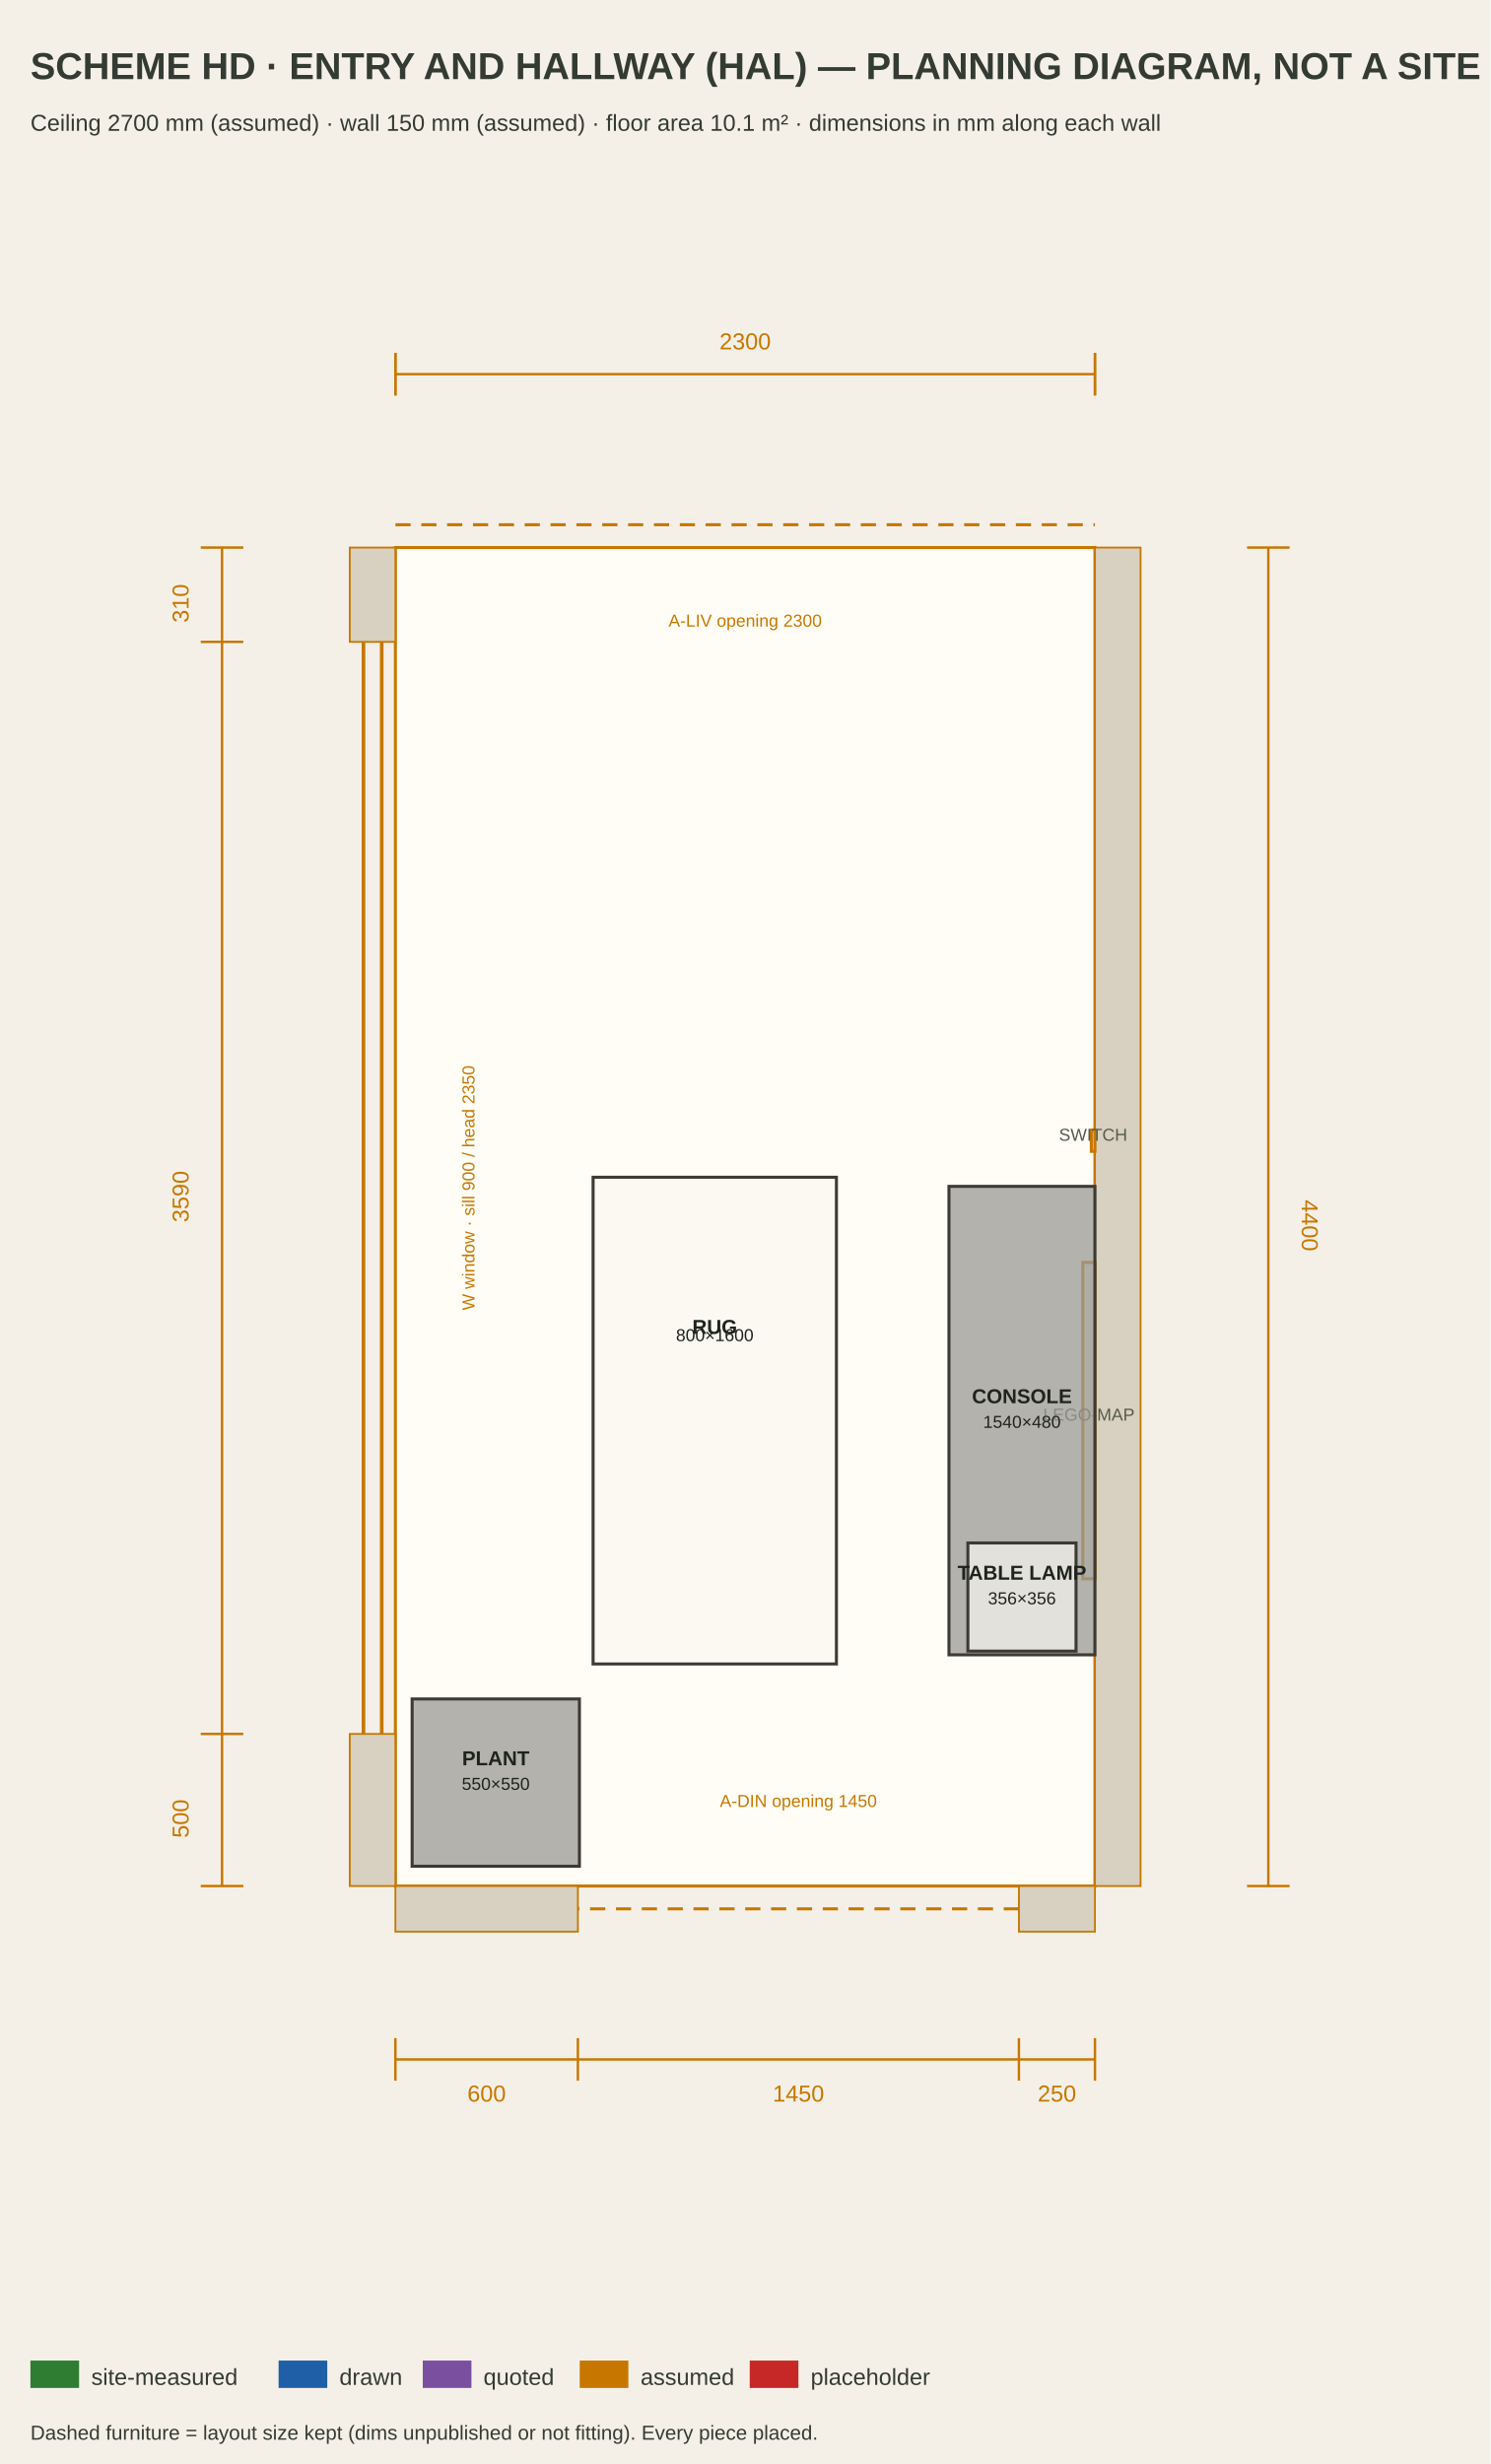
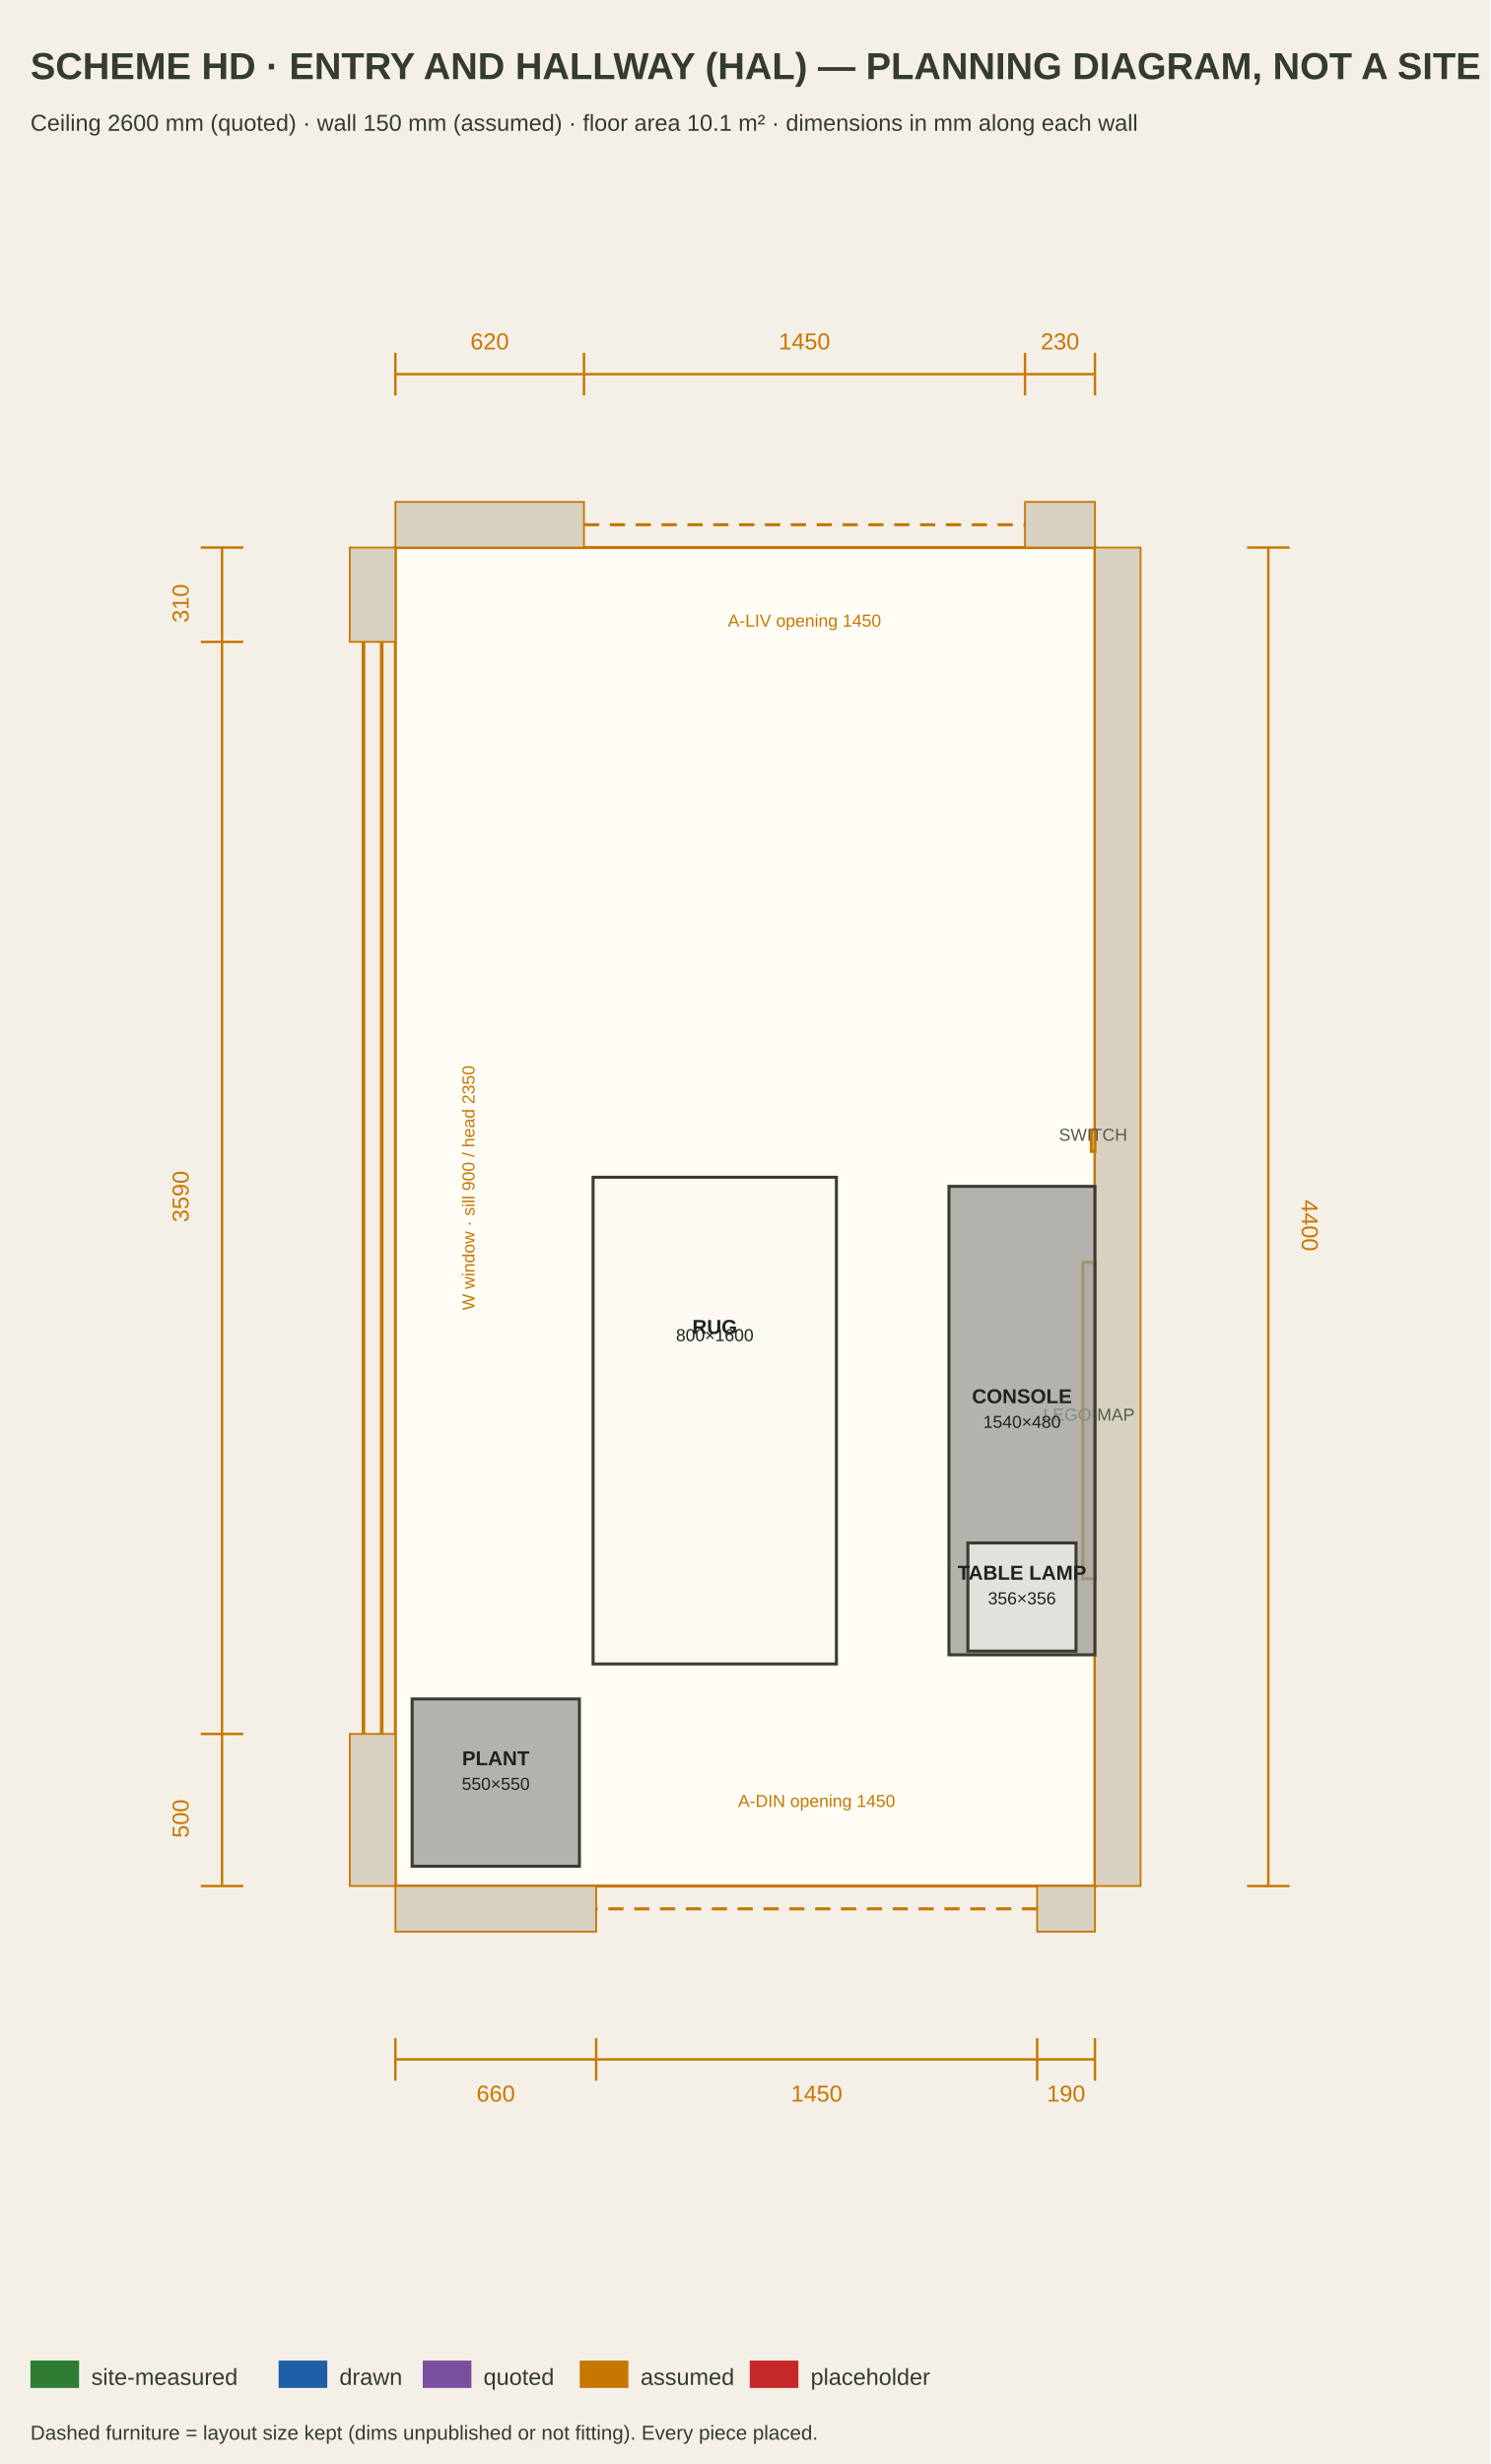
<svg xmlns="http://www.w3.org/2000/svg" viewBox="-1300 -1800 4900 8100" width="100%" height="100%" role="img" aria-label="Scheme HD Entry and hallway planning diagram">
  <rect x="-1300" y="-1800" width="4900" height="8100" fill="#f5f0e7" />
  <g font-family="Arial,sans-serif">
    <polygon points="0.0,0.0 2300.0,0.0 2300.0,4400.0 0.0,4400.0" fill="#fffdf6" stroke="#c77700" stroke-width="10" />
+     <polygon points="0.0,0.0 620.0,0.0 620.0,-150.0 0.0,-150.0" fill="#d8d0c0" stroke="#c77700" stroke-width="6" />
+     <polygon points="2070.0,0.0 2300.0,0.0 2300.0,-150.0 2070.0,-150.0" fill="#d8d0c0" stroke="#c77700" stroke-width="6" />
    <line x1="0.0" y1="-570.0" x2="2300.0" y2="-570.0" stroke="#c77700" stroke-width="8" />
    <line x1="0.0" y1="-500.0" x2="0.0" y2="-640.0" stroke="#c77700" stroke-width="8" />
-     <line x1="0.0" y1="-500.0" x2="0.0" y2="-640.0" stroke="#c77700" stroke-width="8" />
+     <line x1="620.0" y1="-500.0" x2="620.0" y2="-640.0" stroke="#c77700" stroke-width="8" />
+     <line x1="2070.0" y1="-500.0" x2="2070.0" y2="-640.0" stroke="#c77700" stroke-width="8" />
    <line x1="2300.0" y1="-500.0" x2="2300.0" y2="-640.0" stroke="#c77700" stroke-width="8" />
-     <line x1="2300.0" y1="-500.0" x2="2300.0" y2="-640.0" stroke="#c77700" stroke-width="8" />
-     <text x="1150.0" y="-651.5" text-anchor="middle" font-size="76.0" font-weight="normal" fill="#c77700" transform="rotate(0.0 1150.0 -651.5)">2300</text>
-     <line x1="0.0" y1="-75.0" x2="2300.0" y2="-75.0" stroke="#c77700" stroke-width="10" stroke-dasharray="50 35" />
-     <text x="1150.0" y="260.0" text-anchor="middle" font-size="57.0" font-weight="normal" fill="#c77700" transform="rotate(0.0 1150.0 260.0)">A-LIV opening 2300</text>
+     <text x="310.0" y="-651.5" text-anchor="middle" font-size="76.0" font-weight="normal" fill="#c77700" transform="rotate(0.0 310.0 -651.5)">620</text>
+     <text x="1345.0" y="-651.5" text-anchor="middle" font-size="76.0" font-weight="normal" fill="#c77700" transform="rotate(0.0 1345.0 -651.5)">1450</text>
+     <text x="2185.0" y="-651.5" text-anchor="middle" font-size="76.0" font-weight="normal" fill="#c77700" transform="rotate(0.0 2185.0 -651.5)">230</text>
+     <line x1="620.0" y1="-75.0" x2="2070.0" y2="-75.0" stroke="#c77700" stroke-width="10" stroke-dasharray="50 35" />
+     <text x="1345.0" y="260.0" text-anchor="middle" font-size="57.0" font-weight="normal" fill="#c77700" transform="rotate(0.0 1345.0 260.0)">A-LIV opening 1450</text>
    <polygon points="2300.0,0.0 2300.0,4400.0 2450.0,4400.0 2450.0,0.0" fill="#d8d0c0" stroke="#c77700" stroke-width="6" />
    <line x1="2870.0" y1="0.0" x2="2870.0" y2="4400.0" stroke="#c77700" stroke-width="8" />
    <line x1="2800.0" y1="0.0" x2="2940.0" y2="0.0" stroke="#c77700" stroke-width="8" />
    <line x1="2800.0" y1="4400.0" x2="2940.0" y2="4400.0" stroke="#c77700" stroke-width="8" />
    <text x="2980.0" y="2228.5" text-anchor="middle" font-size="76.0" font-weight="normal" fill="#c77700" transform="rotate(90.0 2980.0 2228.5)">4400</text>
-     <polygon points="2300.0,4400.0 2050.0,4400.0 2050.0,4550.0 2300.0,4550.0" fill="#d8d0c0" stroke="#c77700" stroke-width="6" />
-     <polygon points="600.0,4400.0 0.0,4400.0 0.0,4550.0 600.0,4550.0" fill="#d8d0c0" stroke="#c77700" stroke-width="6" />
+     <polygon points="2300.0,4400.0 2110.0,4400.0 2110.0,4550.0 2300.0,4550.0" fill="#d8d0c0" stroke="#c77700" stroke-width="6" />
+     <polygon points="660.0,4400.0 0.0,4400.0 0.0,4550.0 660.0,4550.0" fill="#d8d0c0" stroke="#c77700" stroke-width="6" />
    <line x1="2300.0" y1="4970.0" x2="0.0" y2="4970.0" stroke="#c77700" stroke-width="8" />
    <line x1="2300.0" y1="4900.0" x2="2300.0" y2="5040.0" stroke="#c77700" stroke-width="8" />
-     <line x1="2050.0" y1="4900.0" x2="2050.0" y2="5040.0" stroke="#c77700" stroke-width="8" />
-     <line x1="600.0" y1="4900.0" x2="600.0" y2="5040.0" stroke="#c77700" stroke-width="8" />
+     <line x1="2110.0" y1="4900.0" x2="2110.0" y2="5040.0" stroke="#c77700" stroke-width="8" />
+     <line x1="660.0" y1="4900.0" x2="660.0" y2="5040.0" stroke="#c77700" stroke-width="8" />
    <line x1="0.0" y1="4900.0" x2="0.0" y2="5040.0" stroke="#c77700" stroke-width="8" />
-     <text x="2175.0" y="5108.5" text-anchor="middle" font-size="76.0" font-weight="normal" fill="#c77700" transform="rotate(0.0 2175.0 5108.5)">250</text>
-     <text x="1325.0" y="5108.5" text-anchor="middle" font-size="76.0" font-weight="normal" fill="#c77700" transform="rotate(0.0 1325.0 5108.5)">1450</text>
-     <text x="300.0" y="5108.5" text-anchor="middle" font-size="76.0" font-weight="normal" fill="#c77700" transform="rotate(0.0 300.0 5108.5)">600</text>
-     <line x1="2050.0" y1="4475.0" x2="600.0" y2="4475.0" stroke="#c77700" stroke-width="10" stroke-dasharray="50 35" />
-     <text x="1325.0" y="4140.0" text-anchor="middle" font-size="57.0" font-weight="normal" fill="#c77700" transform="rotate(0.0 1325.0 4140.0)">A-DIN opening 1450</text>
+     <text x="2205.0" y="5108.5" text-anchor="middle" font-size="76.0" font-weight="normal" fill="#c77700" transform="rotate(0.0 2205.0 5108.5)">190</text>
+     <text x="1385.0" y="5108.5" text-anchor="middle" font-size="76.0" font-weight="normal" fill="#c77700" transform="rotate(0.0 1385.0 5108.5)">1450</text>
+     <text x="330.0" y="5108.5" text-anchor="middle" font-size="76.0" font-weight="normal" fill="#c77700" transform="rotate(0.0 330.0 5108.5)">660</text>
+     <line x1="2110.0" y1="4475.0" x2="660.0" y2="4475.0" stroke="#c77700" stroke-width="10" stroke-dasharray="50 35" />
+     <text x="1385.0" y="4140.0" text-anchor="middle" font-size="57.0" font-weight="normal" fill="#c77700" transform="rotate(0.0 1385.0 4140.0)">A-DIN opening 1450</text>
    <polygon points="0.0,4400.0 0.0,3900.0 -150.0,3900.0 -150.0,4400.0" fill="#d8d0c0" stroke="#c77700" stroke-width="6" />
    <polygon points="0.0,310.0 0.0,0.0 -150.0,0.0 -150.0,310.0" fill="#d8d0c0" stroke="#c77700" stroke-width="6" />
    <line x1="-570.0" y1="4400.0" x2="-570.0" y2="0.0" stroke="#c77700" stroke-width="8" />
    <line x1="-500.0" y1="4400.0" x2="-640.0" y2="4400.0" stroke="#c77700" stroke-width="8" />
    <line x1="-500.0" y1="3900.0" x2="-640.0" y2="3900.0" stroke="#c77700" stroke-width="8" />
    <line x1="-500.0" y1="310.0" x2="-640.0" y2="310.0" stroke="#c77700" stroke-width="8" />
    <line x1="-500.0" y1="0.0" x2="-640.0" y2="0.0" stroke="#c77700" stroke-width="8" />
    <text x="-680.0" y="4178.5" text-anchor="middle" font-size="76.0" font-weight="normal" fill="#c77700" transform="rotate(-90.0 -680.0 4178.5)">500</text>
    <text x="-680.0" y="2133.5" text-anchor="middle" font-size="76.0" font-weight="normal" fill="#c77700" transform="rotate(-90.0 -680.0 2133.5)">3590</text>
    <text x="-680.0" y="183.5" text-anchor="middle" font-size="76.0" font-weight="normal" fill="#c77700" transform="rotate(-90.0 -680.0 183.5)">310</text>
    <line x1="-45.0" y1="3900.0" x2="-45.0" y2="310.0" stroke="#c77700" stroke-width="12" />
    <line x1="-105.0" y1="3900.0" x2="-105.0" y2="310.0" stroke="#c77700" stroke-width="12" />
    <text x="260.0" y="2105.0" text-anchor="middle" font-size="57.0" font-weight="normal" fill="#c77700" transform="rotate(-90.0 260.0 2105.0)">W window · sill 900 / head 2350</text>
    <polygon points="2260.0,2350.0 2300.0,2350.0 2300.0,3390.0 2260.0,3390.0" fill="#e3ddd0" stroke="#c77700" stroke-width="10" fill-opacity="0.7" />
    <text x="2280.0" y="2870.0" text-anchor="middle" font-size="57.0" font-weight="normal" fill="#555b4c">LEGO-MAP</text>
    <polygon points="2288.0,1915.0 2300.0,1915.0 2300.0,1985.0 2288.0,1985.0" fill="#e3ddd0" stroke="#c77700" stroke-width="10" fill-opacity="0.7" />
    <text x="2294.0" y="1950.0" text-anchor="middle" font-size="57.0" font-weight="normal" fill="#555b4c">SWITCH</text>
    <polygon points="650.0,2070.0 1450.0,2070.0 1450.0,3670.0 650.0,3670.0" fill="#f2f0eb" stroke="#3d3a33" stroke-width="10" fill-opacity="0.35" />
    <text x="1050.0" y="2585.0" text-anchor="middle" font-size="66.5" font-weight="bold" fill="#1f231e">RUG</text>
    <text x="1050.0" y="2608.8" text-anchor="middle" font-size="57.0" font-weight="normal" fill="#1f231e">800×1600</text>
    <polygon points="1820.0,3640.0 1820.0,2100.0 2300.0,2100.0 2300.0,3640.0" fill="#9a9994" stroke="#3d3a33" stroke-width="10" fill-opacity="0.75" />
    <text x="2060.0" y="2813.0" text-anchor="middle" font-size="66.5" font-weight="bold" fill="#1f231e">CONSOLE</text>
    <text x="2060.0" y="2893.8" text-anchor="middle" font-size="57.0" font-weight="normal" fill="#1f231e">1540×480</text>
    <polygon points="55.0,3785.0 605.0,3785.0 605.0,4335.0 55.0,4335.0" fill="#9a9994" stroke="#3d3a33" stroke-width="10" fill-opacity="0.75" />
    <text x="330.0" y="4003.0" text-anchor="middle" font-size="66.5" font-weight="bold" fill="#1f231e">PLANT</text>
    <text x="330.0" y="4083.8" text-anchor="middle" font-size="57.0" font-weight="normal" fill="#1f231e">550×550</text>
    <polygon points="1882.2,3627.8 1882.2,3272.2 2237.8,3272.2 2237.8,3627.8" fill="#f2f0eb" stroke="#3d3a33" stroke-width="10" fill-opacity="0.75" />
    <text x="2060.0" y="3393.0" text-anchor="middle" font-size="66.5" font-weight="bold" fill="#1f231e">TABLE LAMP</text>
    <text x="2060.0" y="3473.8" text-anchor="middle" font-size="57.0" font-weight="normal" fill="#1f231e">356×356</text>
    <text x="-1200.0" y="-1540.0" text-anchor="start" font-size="123.5" font-weight="bold" fill="#333b32">SCHEME HD · ENTRY AND HALLWAY (HAL) — PLANNING DIAGRAM, NOT A SITE SURVEY</text>
-     <text x="-1200.0" y="-1370.0" text-anchor="start" font-size="76.0" font-weight="normal" fill="#333b32">Ceiling 2700 mm (assumed) · wall 150 mm (assumed) · floor area 10.1 m² · dimensions in mm along each wall</text>
+     <text x="-1200.0" y="-1370.0" text-anchor="start" font-size="76.0" font-weight="normal" fill="#333b32">Ceiling 2600 mm (quoted) · wall 150 mm (assumed) · floor area 10.1 m² · dimensions in mm along each wall</text>
    <rect x="-1200" y="5960" width="160" height="90" fill="#2e7d32" />
    <text x="-1000.0" y="6040.0" text-anchor="start" font-size="76.0" font-weight="normal" fill="#333b32">site-measured</text>
    <rect x="-384" y="5960" width="160" height="90" fill="#1f5fa8" />
    <text x="-184.2" y="6040.0" text-anchor="start" font-size="76.0" font-weight="normal" fill="#333b32">drawn</text>
    <rect x="90" y="5960" width="160" height="90" fill="#7b4fa0" />
    <text x="289.5" y="6040.0" text-anchor="start" font-size="76.0" font-weight="normal" fill="#333b32">quoted</text>
    <rect x="606" y="5960" width="160" height="90" fill="#c77700" />
    <text x="806.0" y="6040.0" text-anchor="start" font-size="76.0" font-weight="normal" fill="#333b32">assumed</text>
    <rect x="1165" y="5960" width="160" height="90" fill="#c62828" />
    <text x="1365.2" y="6040.0" text-anchor="start" font-size="76.0" font-weight="normal" fill="#333b32">placeholder</text>
    <text x="-1200.0" y="6220.0" text-anchor="start" font-size="66.5" font-weight="normal" fill="#333b32">Dashed furniture = layout size kept (dims unpublished or not fitting). Every piece placed.</text>
  </g>
</svg>
